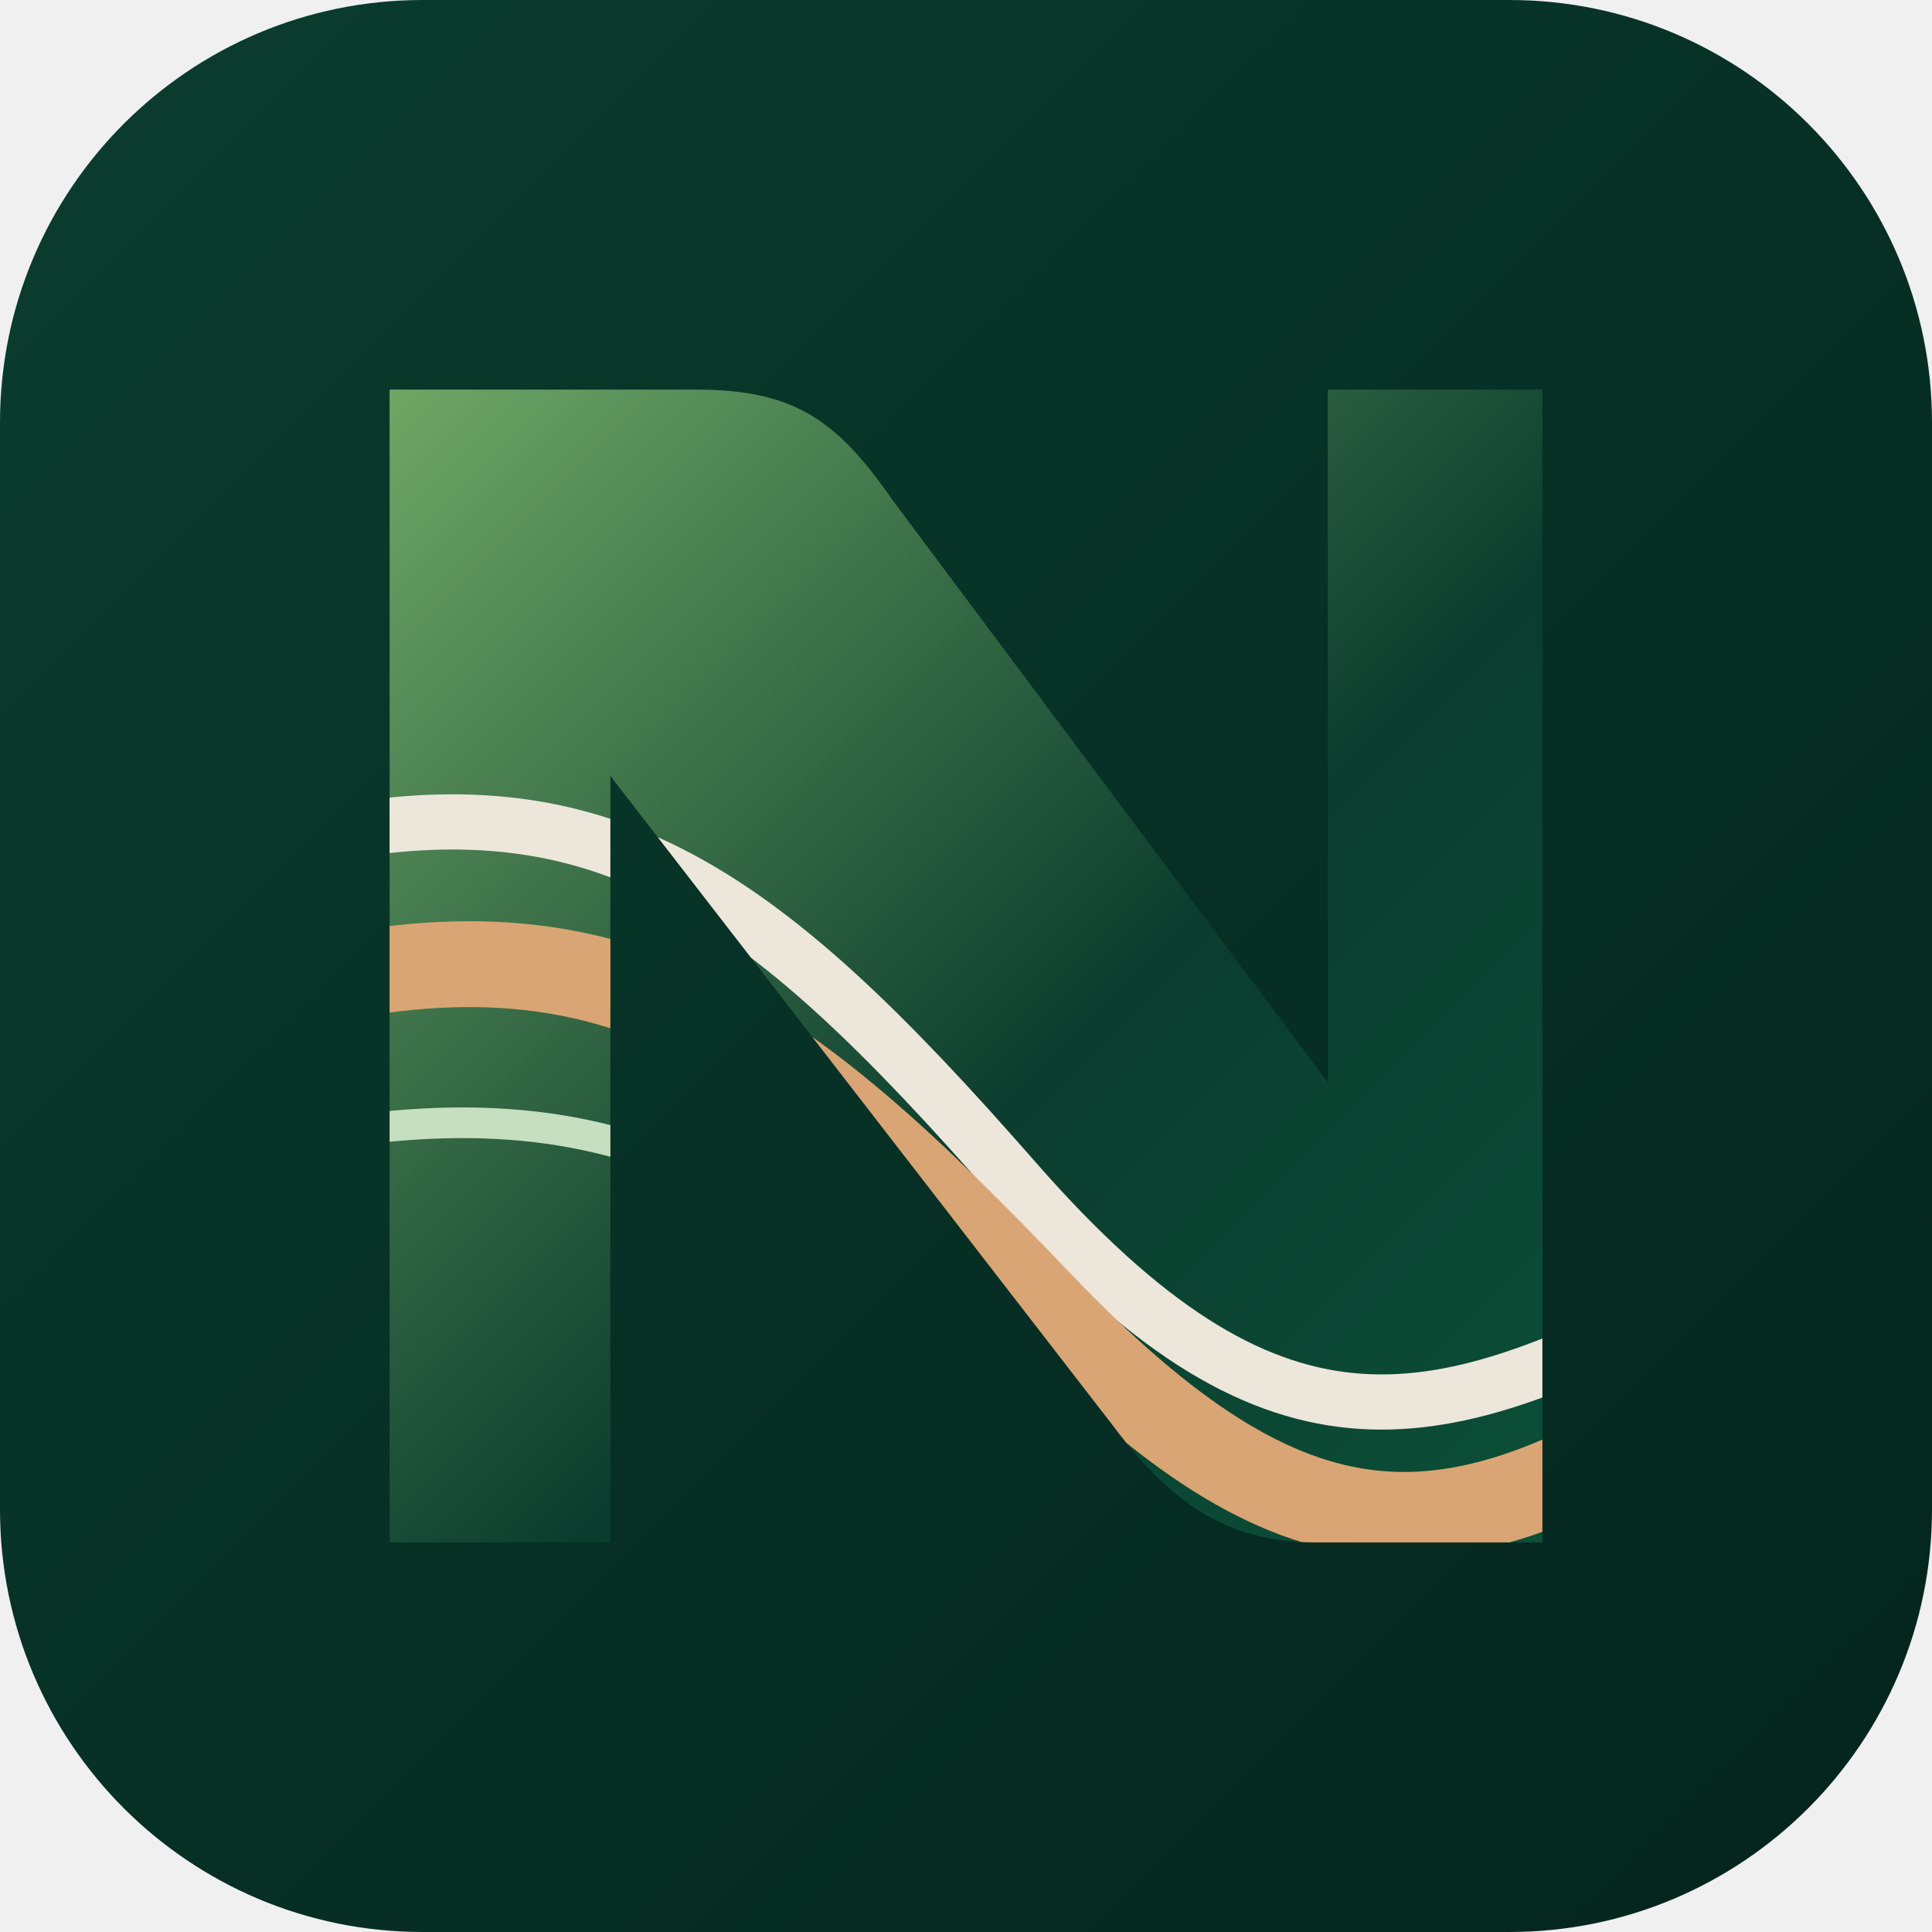
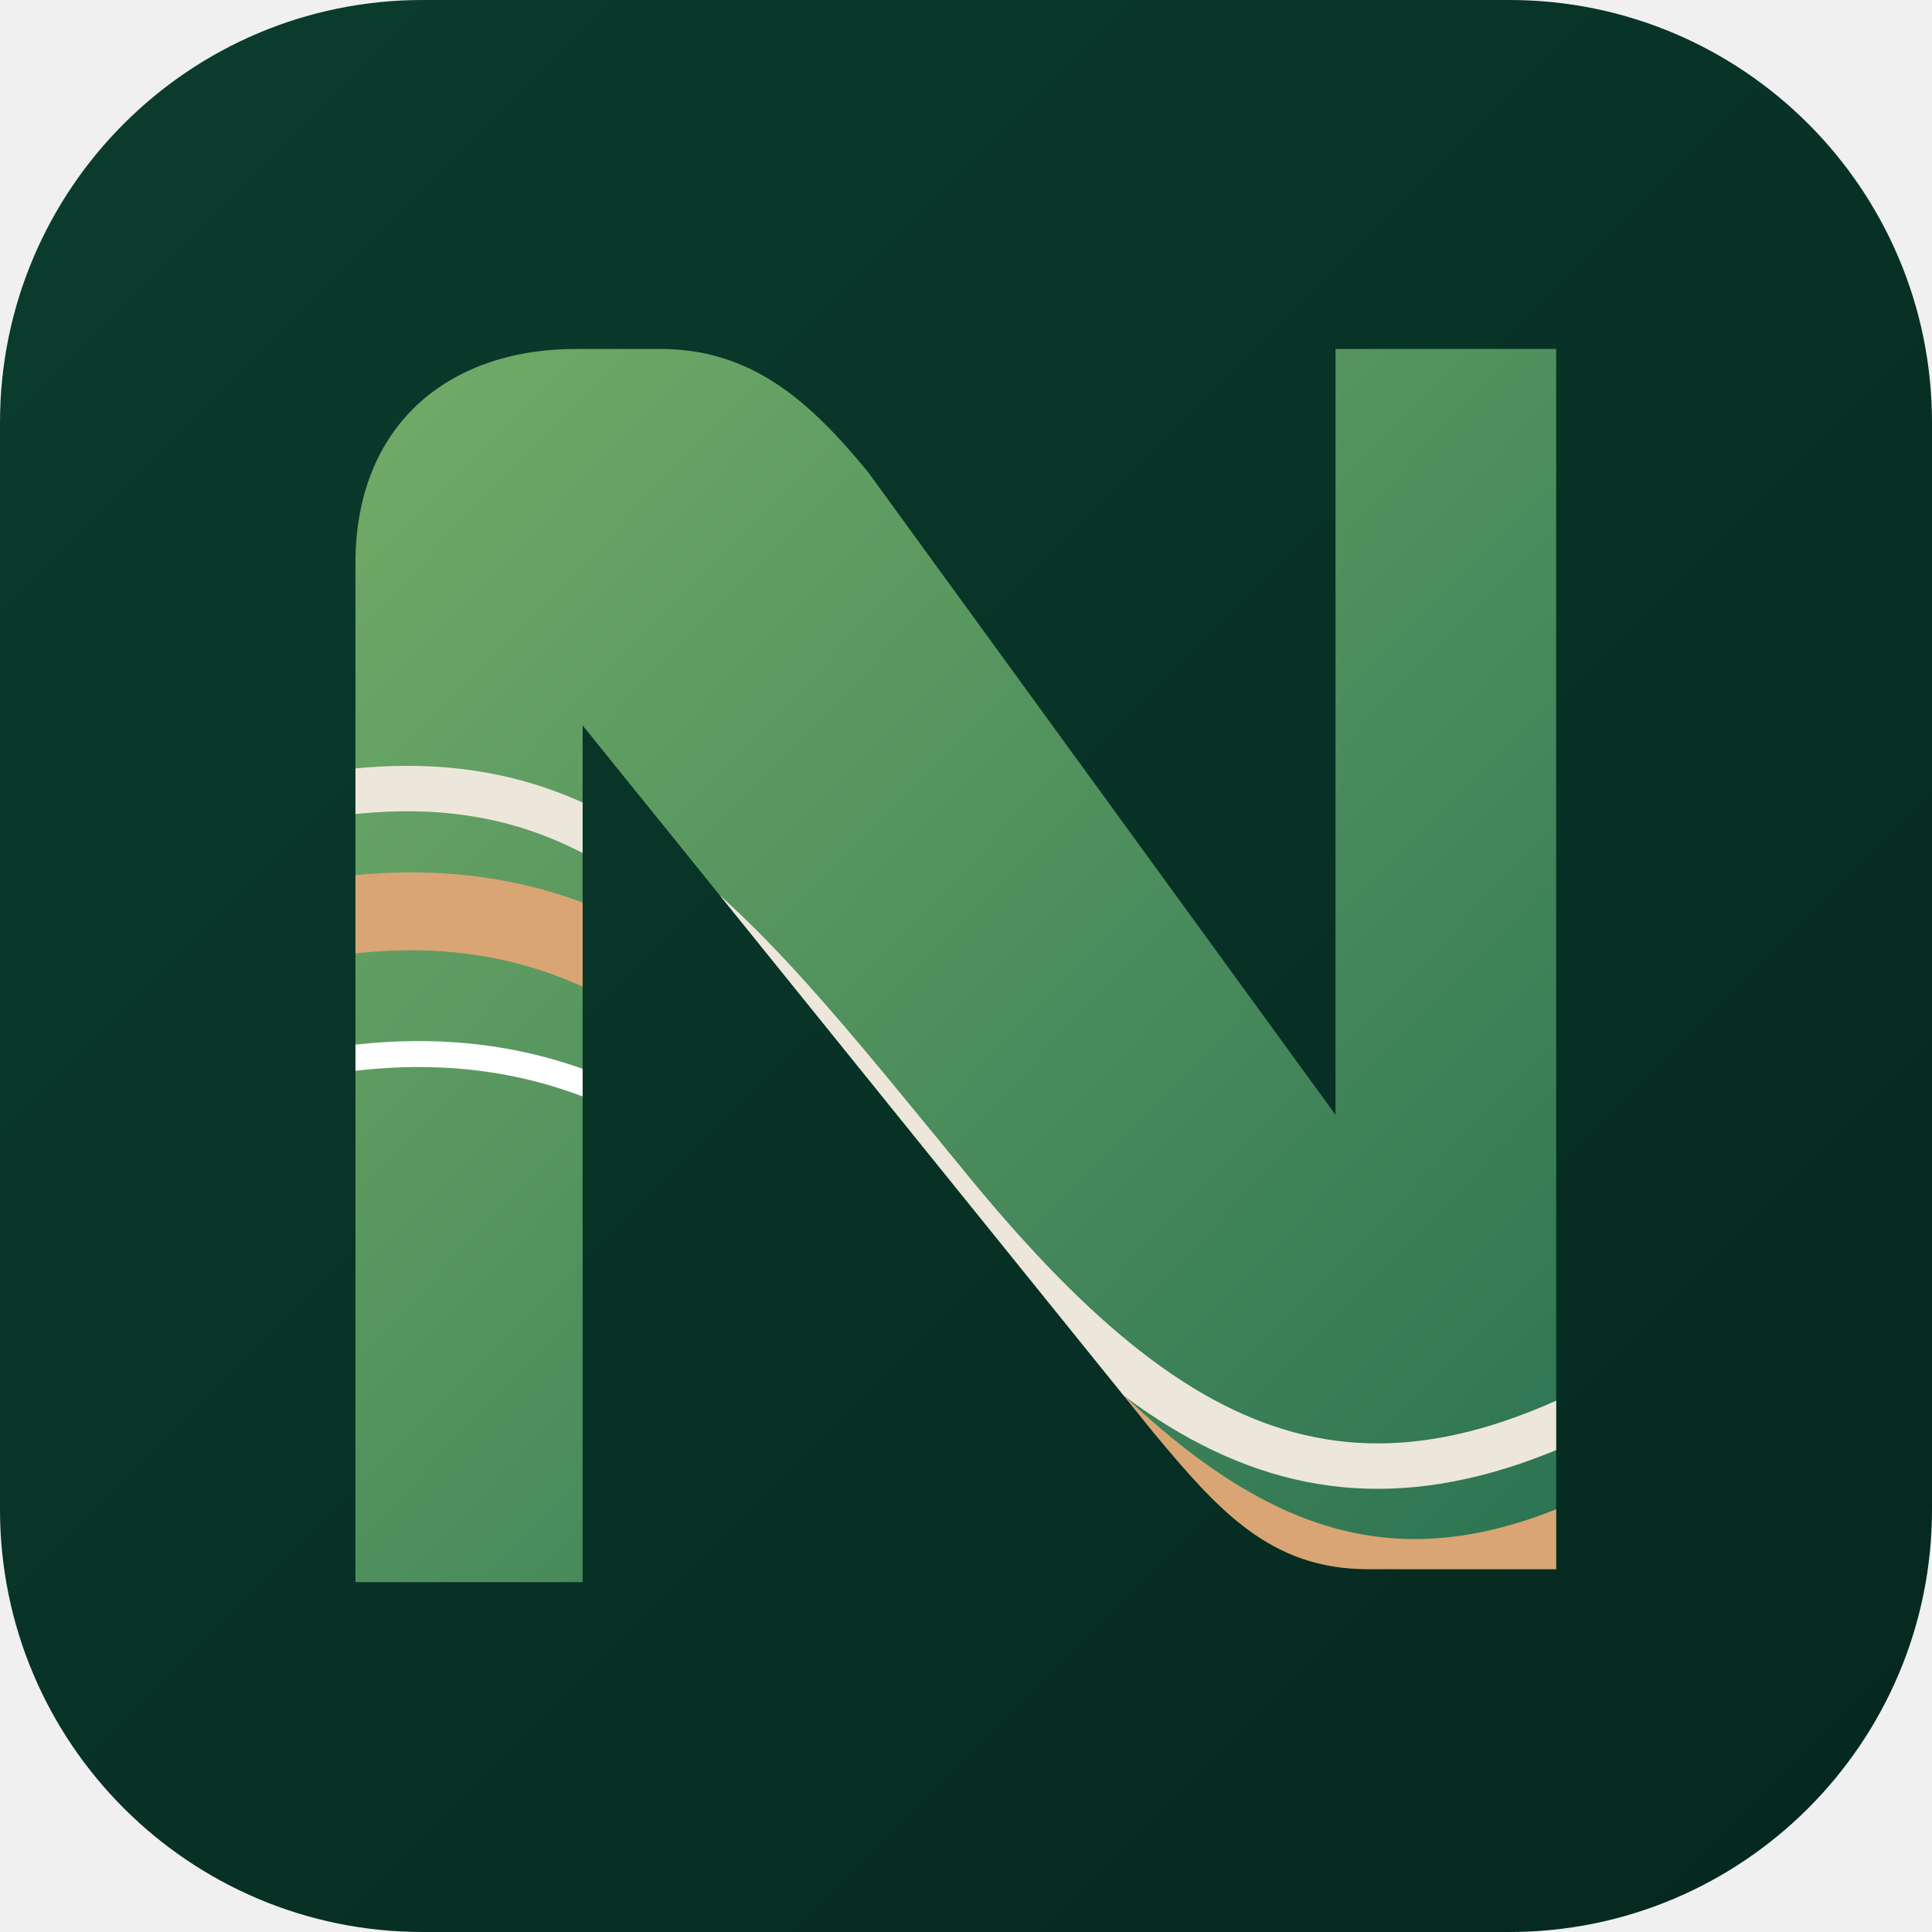
<svg xmlns="http://www.w3.org/2000/svg" viewBox="0 0 512 512" role="img" aria-labelledby="title">
  <defs>
-     <linearGradient id="background" x2="1" y2="1">
+     <linearGradient id="back" x2="1" y2="1">
      <stop stop-color="#0B3D2E" />
-       <stop offset="1" stop-color="#03241D" />
+       <stop offset="1" stop-color="#05271F" />
    </linearGradient>
  </defs>
-   <rect x="0" y="0" width="512" height="512" rx="112" fill="url(#background)" />
+   <rect width="512" height="512" rx="112" fill="url(#back)" />
  <defs>
-     <linearGradient id="app-green" x1="0" y1="0" x2="1" y2="1">
-       <stop stop-color="#6FA765" />
-       <stop offset="0.58" stop-color="#0B3D2E" />
-       <stop offset="1" stop-color="#0B4F38" />
+     <linearGradient id="app-grad" x1="0" y1="0" x2="1" y2="1">
+       <stop stop-color="#73AC68" />
+       <stop offset="1" stop-color="#2B7352" />
    </linearGradient>
    <clipPath id="app-crop">
-       <path d="M34 222V34H84C100 34 107 39 116 52L187 147V34H222V222H185C170 222 161 215 152 203L70 97V222Z" />
+       <path d="M35 224V67C35 46 49 34 69 34H82C96 34 105 42 114 53L186 152V34H220V222H191C176 222 168 213 158 201L70 92V224Z" />
    </clipPath>
  </defs>
-   <g transform="translate(48 48) scale(1.625)">
-     <path fill="url(#app-green)" d="M34 222V34H84C100 34 107 39 116 52L187 147V34H222V222H185C170 222 161 215 152 203L70 97V222Z" />
+   <g transform="translate(34 34) scale(1.72)">
+     <path d="M35 224V67C35 46 49 34 69 34H82C96 34 105 42 114 53L186 152V34H220V222H191C176 222 168 213 158 201L70 92V224Z" fill="url(#app-grad)" />
    <g clip-path="url(#app-crop)" fill="none" stroke-linecap="round">
-       <path d="M17 108C68 96 94 115 136 163S204 204 245 183" stroke="#EDE6DB" stroke-width="9" />
-       <path d="M16 132C71 118 98 139 140 183S207 225 248 199" stroke="#DAA574" stroke-width="14" />
-       <path d="M11 158C72 144 98 164 143 206S206 241 245 221" stroke="#C5DFC0" stroke-width="5" />
+       <path d="M19 105C71 92 90 119 127 164S194 220 243 187" stroke="#EDE6DB" stroke-width="7" />
+       <path d="M19 124C70 111 95 137 132 181S198 236 242 208" stroke="#DAA574" stroke-width="12" />
+       <path d="M20 146C71 133 97 159 136 201S202 249 243 229" stroke="#FFFFFF" stroke-width="4" />
    </g>
  </g>
</svg>
